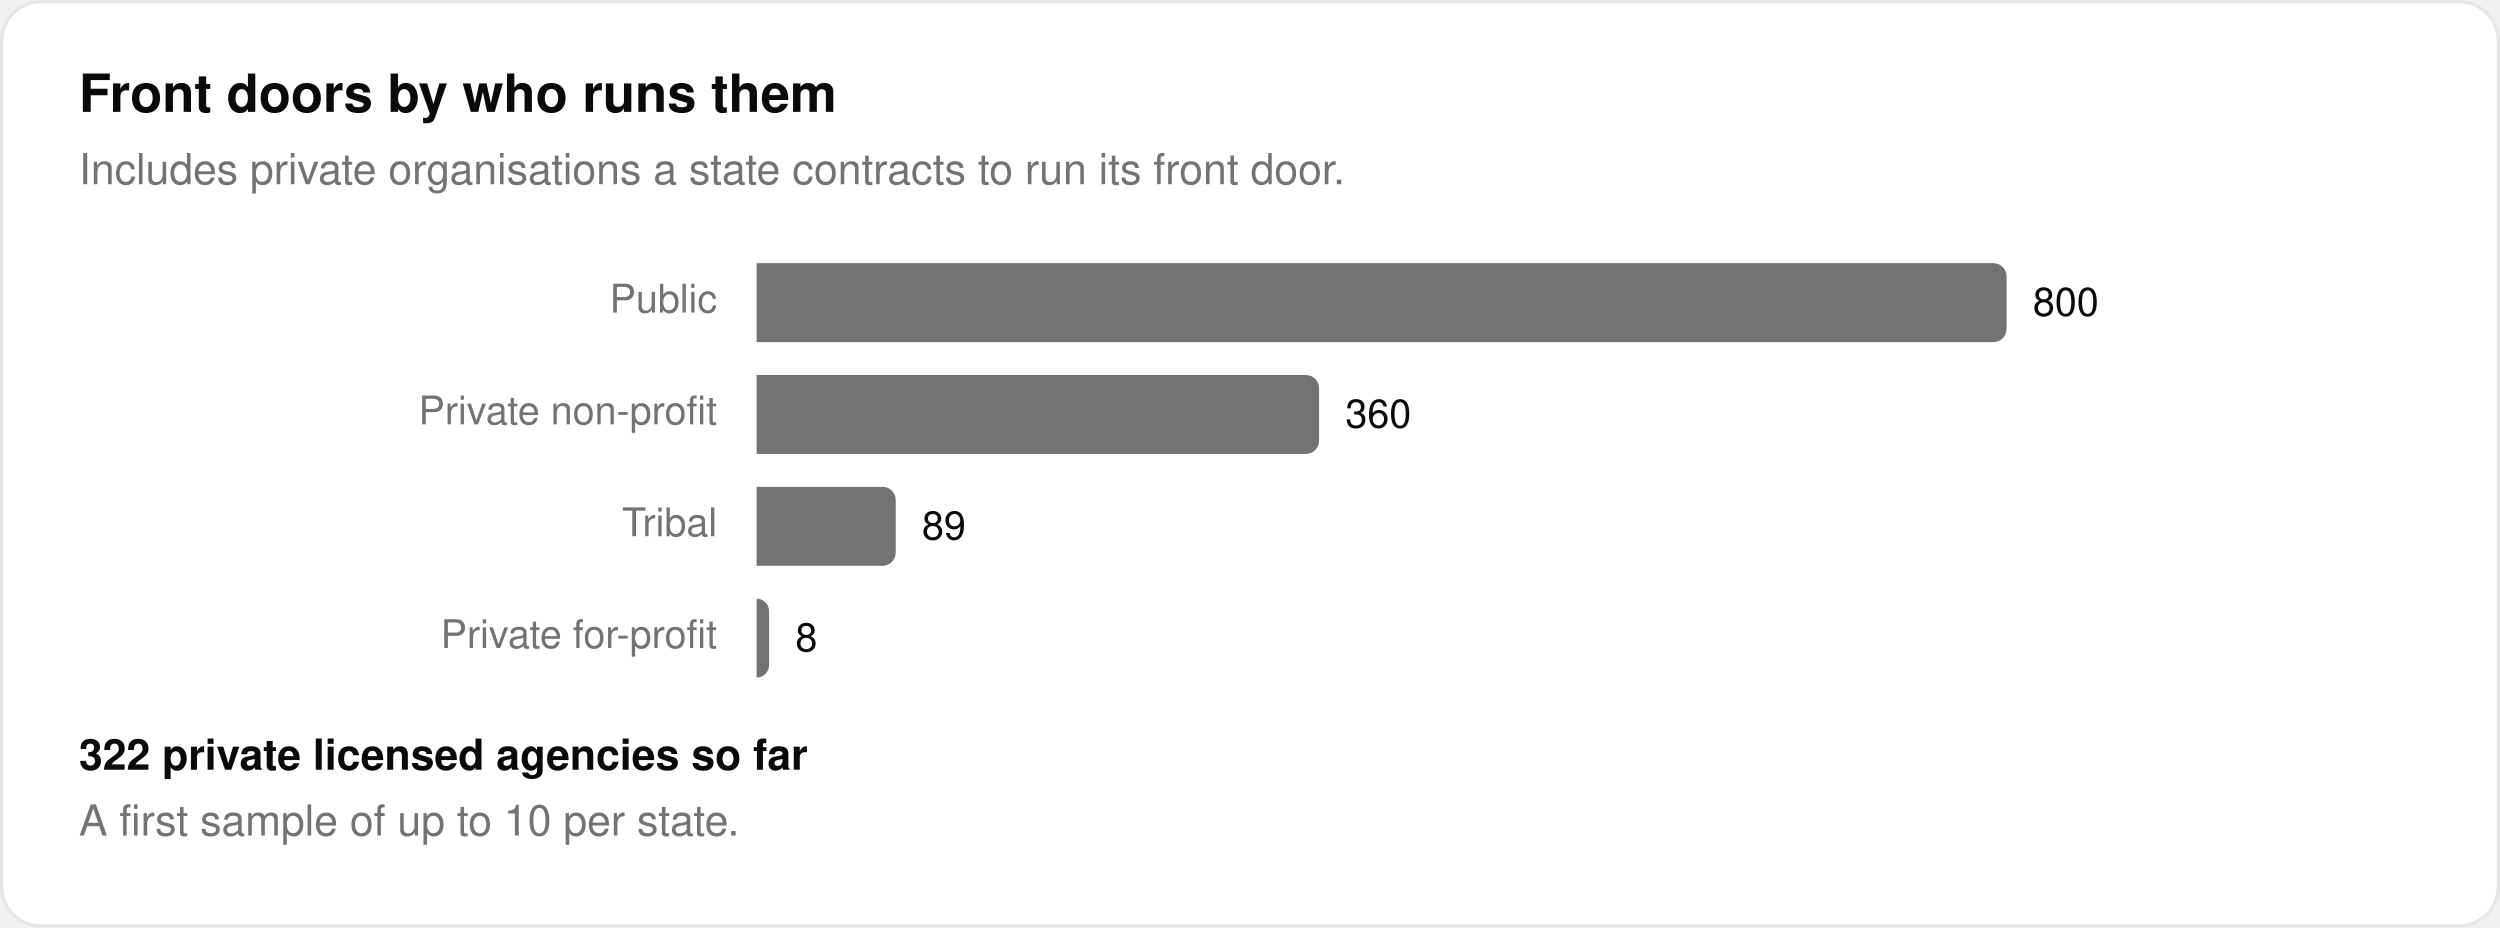
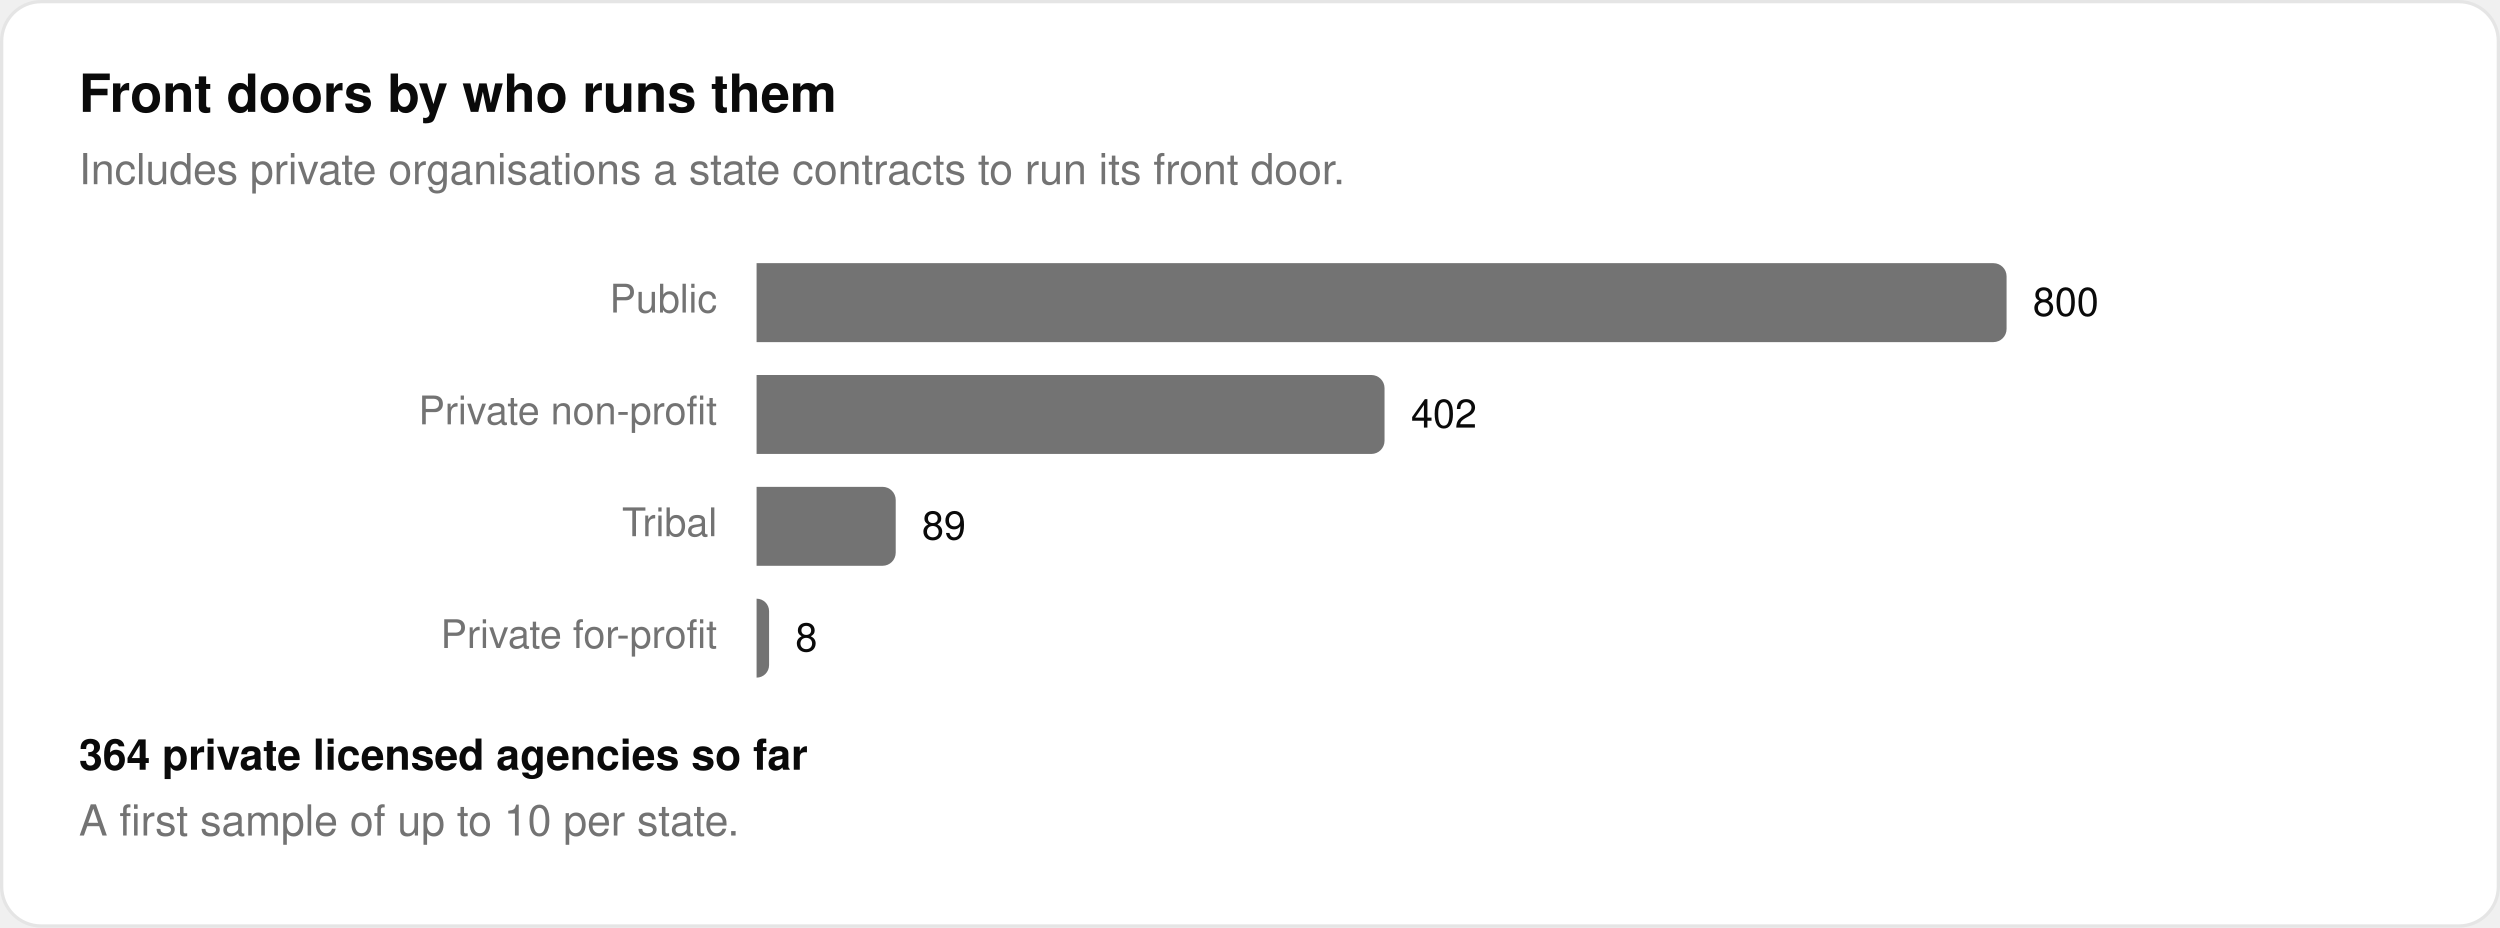
<svg xmlns="http://www.w3.org/2000/svg" viewBox="0 0 760 282" width="760" height="282" role="img" aria-label="Front doors by who runs them">
  <style>
.card{fill:#ffffff;stroke:#e5e5e5}.t1{fill:#0a0a0a}.t2{fill:#737373}.grid{stroke:#e5e5e5}.base{stroke:#e5e5e5}
.s1{fill:#737373}.st{fill:#171717}.stx{fill:#fafafa}.co{fill:#737373}.cox{fill:#ffffff}
.hy{fill:#f5f5f5;stroke:#737373}.hyx{fill:#0a0a0a}
.o1{fill:#d4d4d4}.o2{fill:#737373}.o4{fill:#171717}.ox{fill:#fafafa}
text{font-family:"Geist","Geist Variable",-apple-system,BlinkMacSystemFont,"Segoe UI",Helvetica,Arial,sans-serif}
@media (prefers-color-scheme:dark){
.card{fill:#171717;stroke:#2e2e2e}.t1{fill:#fafafa}.t2{fill:#a1a1a1}.grid{stroke:#2e2e2e}.base{stroke:#2e2e2e}
.st{fill:#e5e5e5}.stx{fill:#171717}.hy{fill:#262626;stroke:#a1a1a1}.hyx{fill:#fafafa}
.o1{fill:#404040}.o4{fill:#e5e5e5}.ox{fill:#171717}}
</style>
  <rect class="card" x="0.5" y="0.5" width="759" height="281" rx="12" stroke-width="1" />
  <text x="24" y="34" class="t1" font-size="16" text-anchor="start" font-weight="600">Front doors by who runs them</text>
  <text x="24" y="56" class="t2" font-size="13" text-anchor="start" font-weight="400">Includes private organisations a state contracts to run its front door.</text>
  <text x="218" y="95" class="t2" font-size="12" text-anchor="end" font-weight="400">Public</text>
  <path class="s1" d="M230,80 h376.0 a4,4 0 0 1 4,4 v16.0 a4,4 0 0 1 -4,4 h-376.0 z" />
  <text x="618.0" y="96" class="t1" font-size="12" text-anchor="start" font-weight="500">800</text>
  <text x="218" y="129" class="t2" font-size="12" text-anchor="end" font-weight="400">Private non-profit</text>
-   <path class="s1" d="M230,114 h167.0 a4,4 0 0 1 4,4 v16.0 a4,4 0 0 1 -4,4 h-167.0 z" />
-   <text x="409.0" y="130" class="t1" font-size="12" text-anchor="start" font-weight="500">360</text>
+   <path class="s1" d="M230,114 h186.9 a4,4 0 0 1 4,4 v16.0 a4,4 0 0 1 -4,4 h-186.9 z" />
+   <text x="428.95" y="130" class="t1" font-size="12" text-anchor="start" font-weight="500">402</text>
  <text x="218" y="163" class="t2" font-size="12" text-anchor="end" font-weight="400">Tribal</text>
  <path class="s1" d="M230,148 h38.3 a4,4 0 0 1 4,4 v16.0 a4,4 0 0 1 -4,4 h-38.3 z" />
  <text x="280.275" y="164" class="t1" font-size="12" text-anchor="start" font-weight="500">89</text>
  <text x="218" y="197" class="t2" font-size="12" text-anchor="end" font-weight="400">Private for-profit</text>
  <path class="s1" d="M230,182 h0.0 a3.8,3.8 0 0 1 3.8,3.8 v16.4 a3.8,3.8 0 0 1 -3.8,3.8 h-0.0 z" />
  <text x="241.8" y="198" class="t1" font-size="12" text-anchor="start" font-weight="500">8</text>
-   <text x="24" y="234" class="t1" font-size="13" text-anchor="start" font-weight="600">322 private licensed agencies so far</text>
+   <text x="24" y="234" class="t1" font-size="13" text-anchor="start" font-weight="600">364 private licensed agencies so far</text>
  <text x="24" y="254" class="t2" font-size="13" text-anchor="start" font-weight="400">A first sample of up to 10 per state.</text>
</svg>
